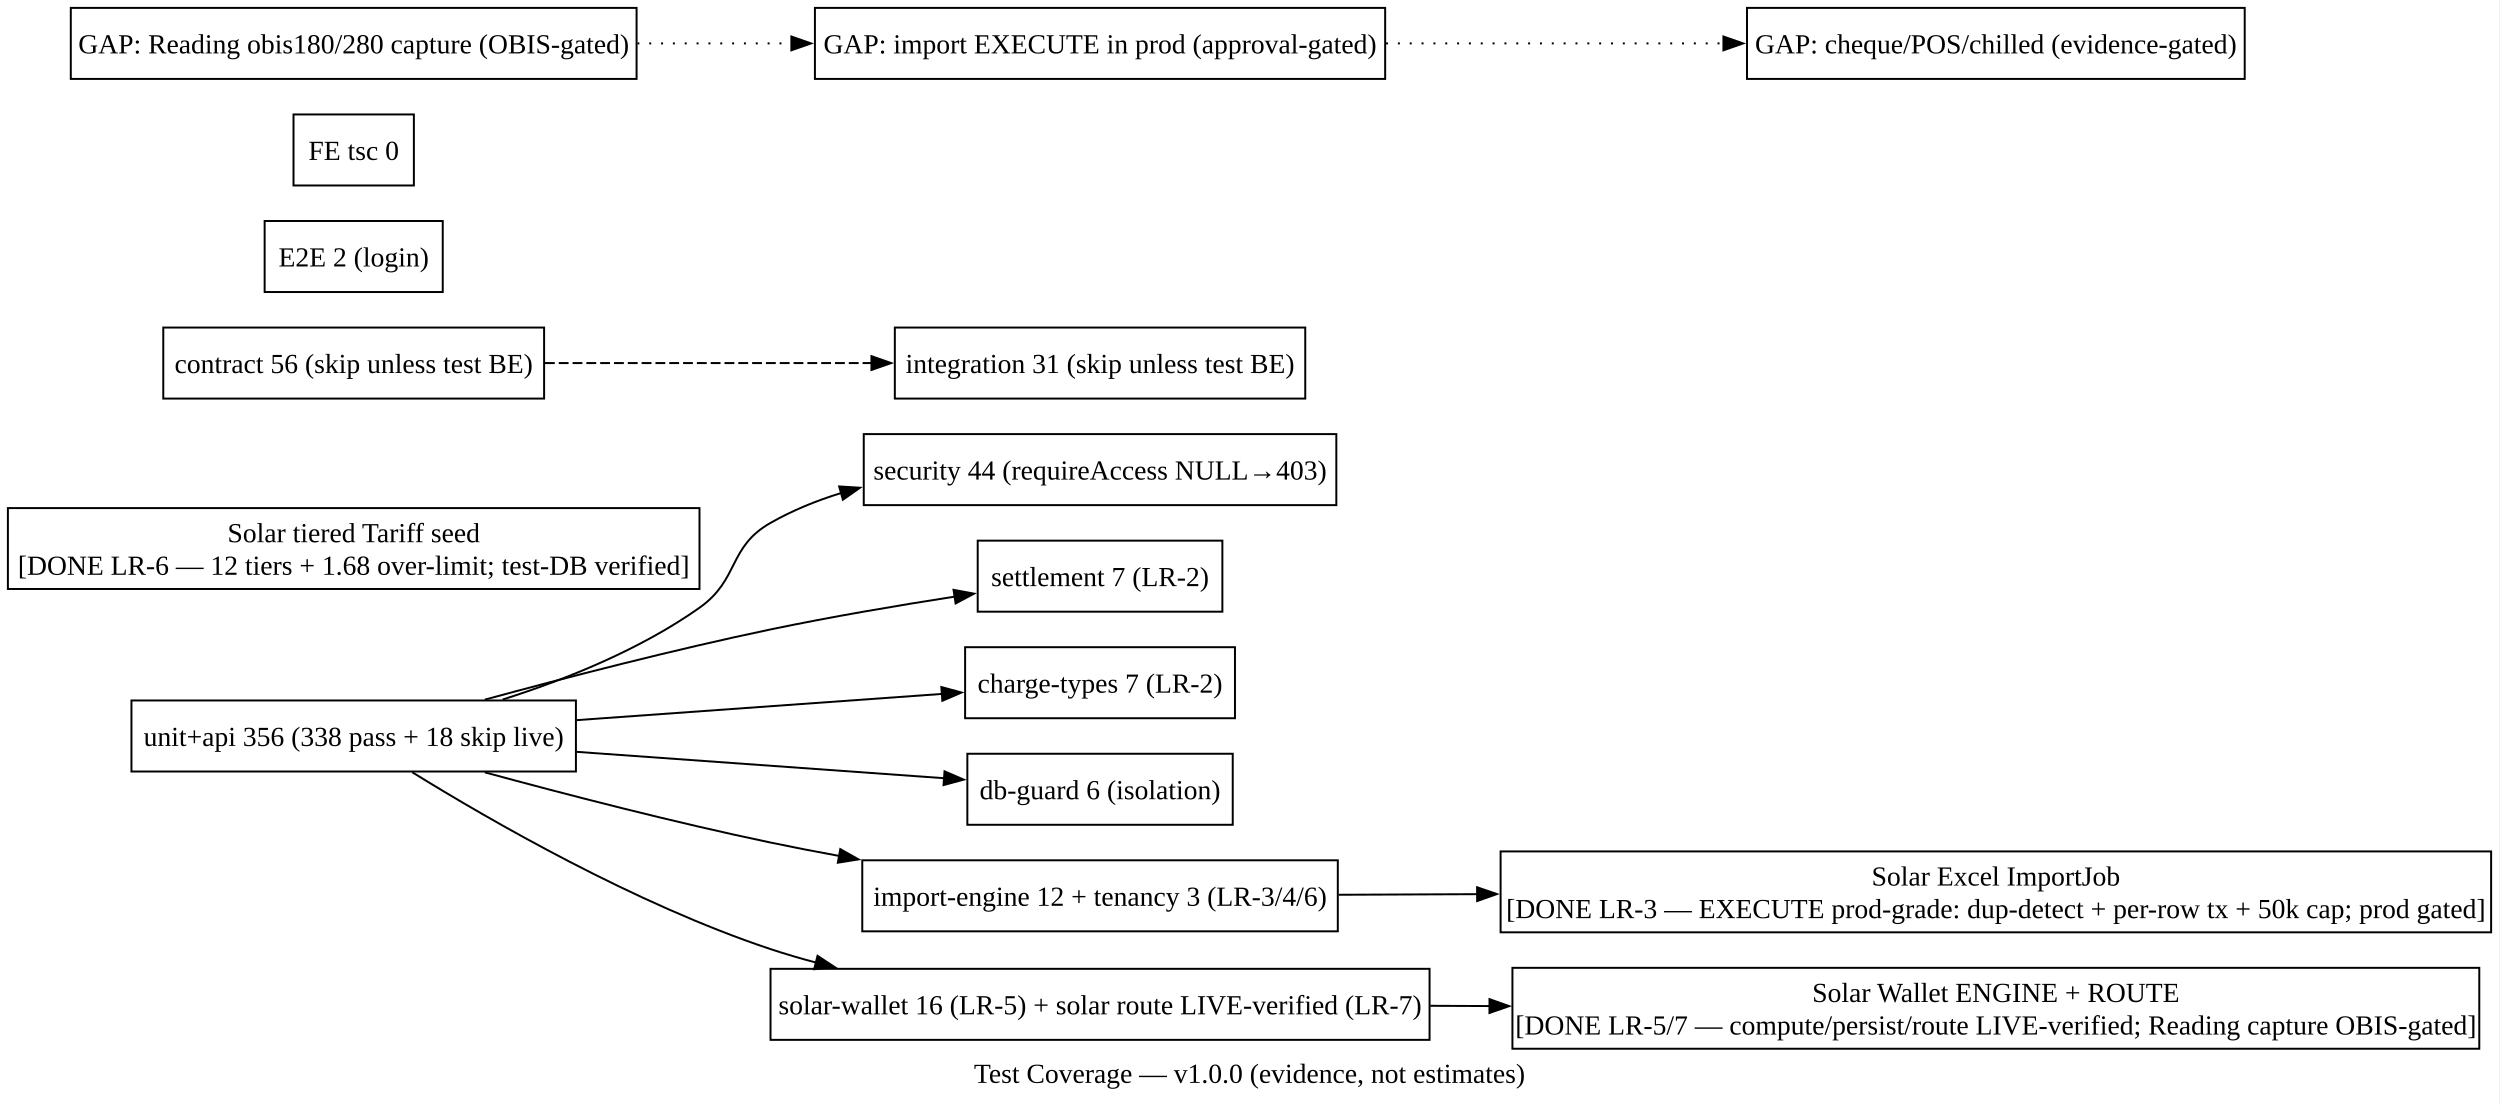
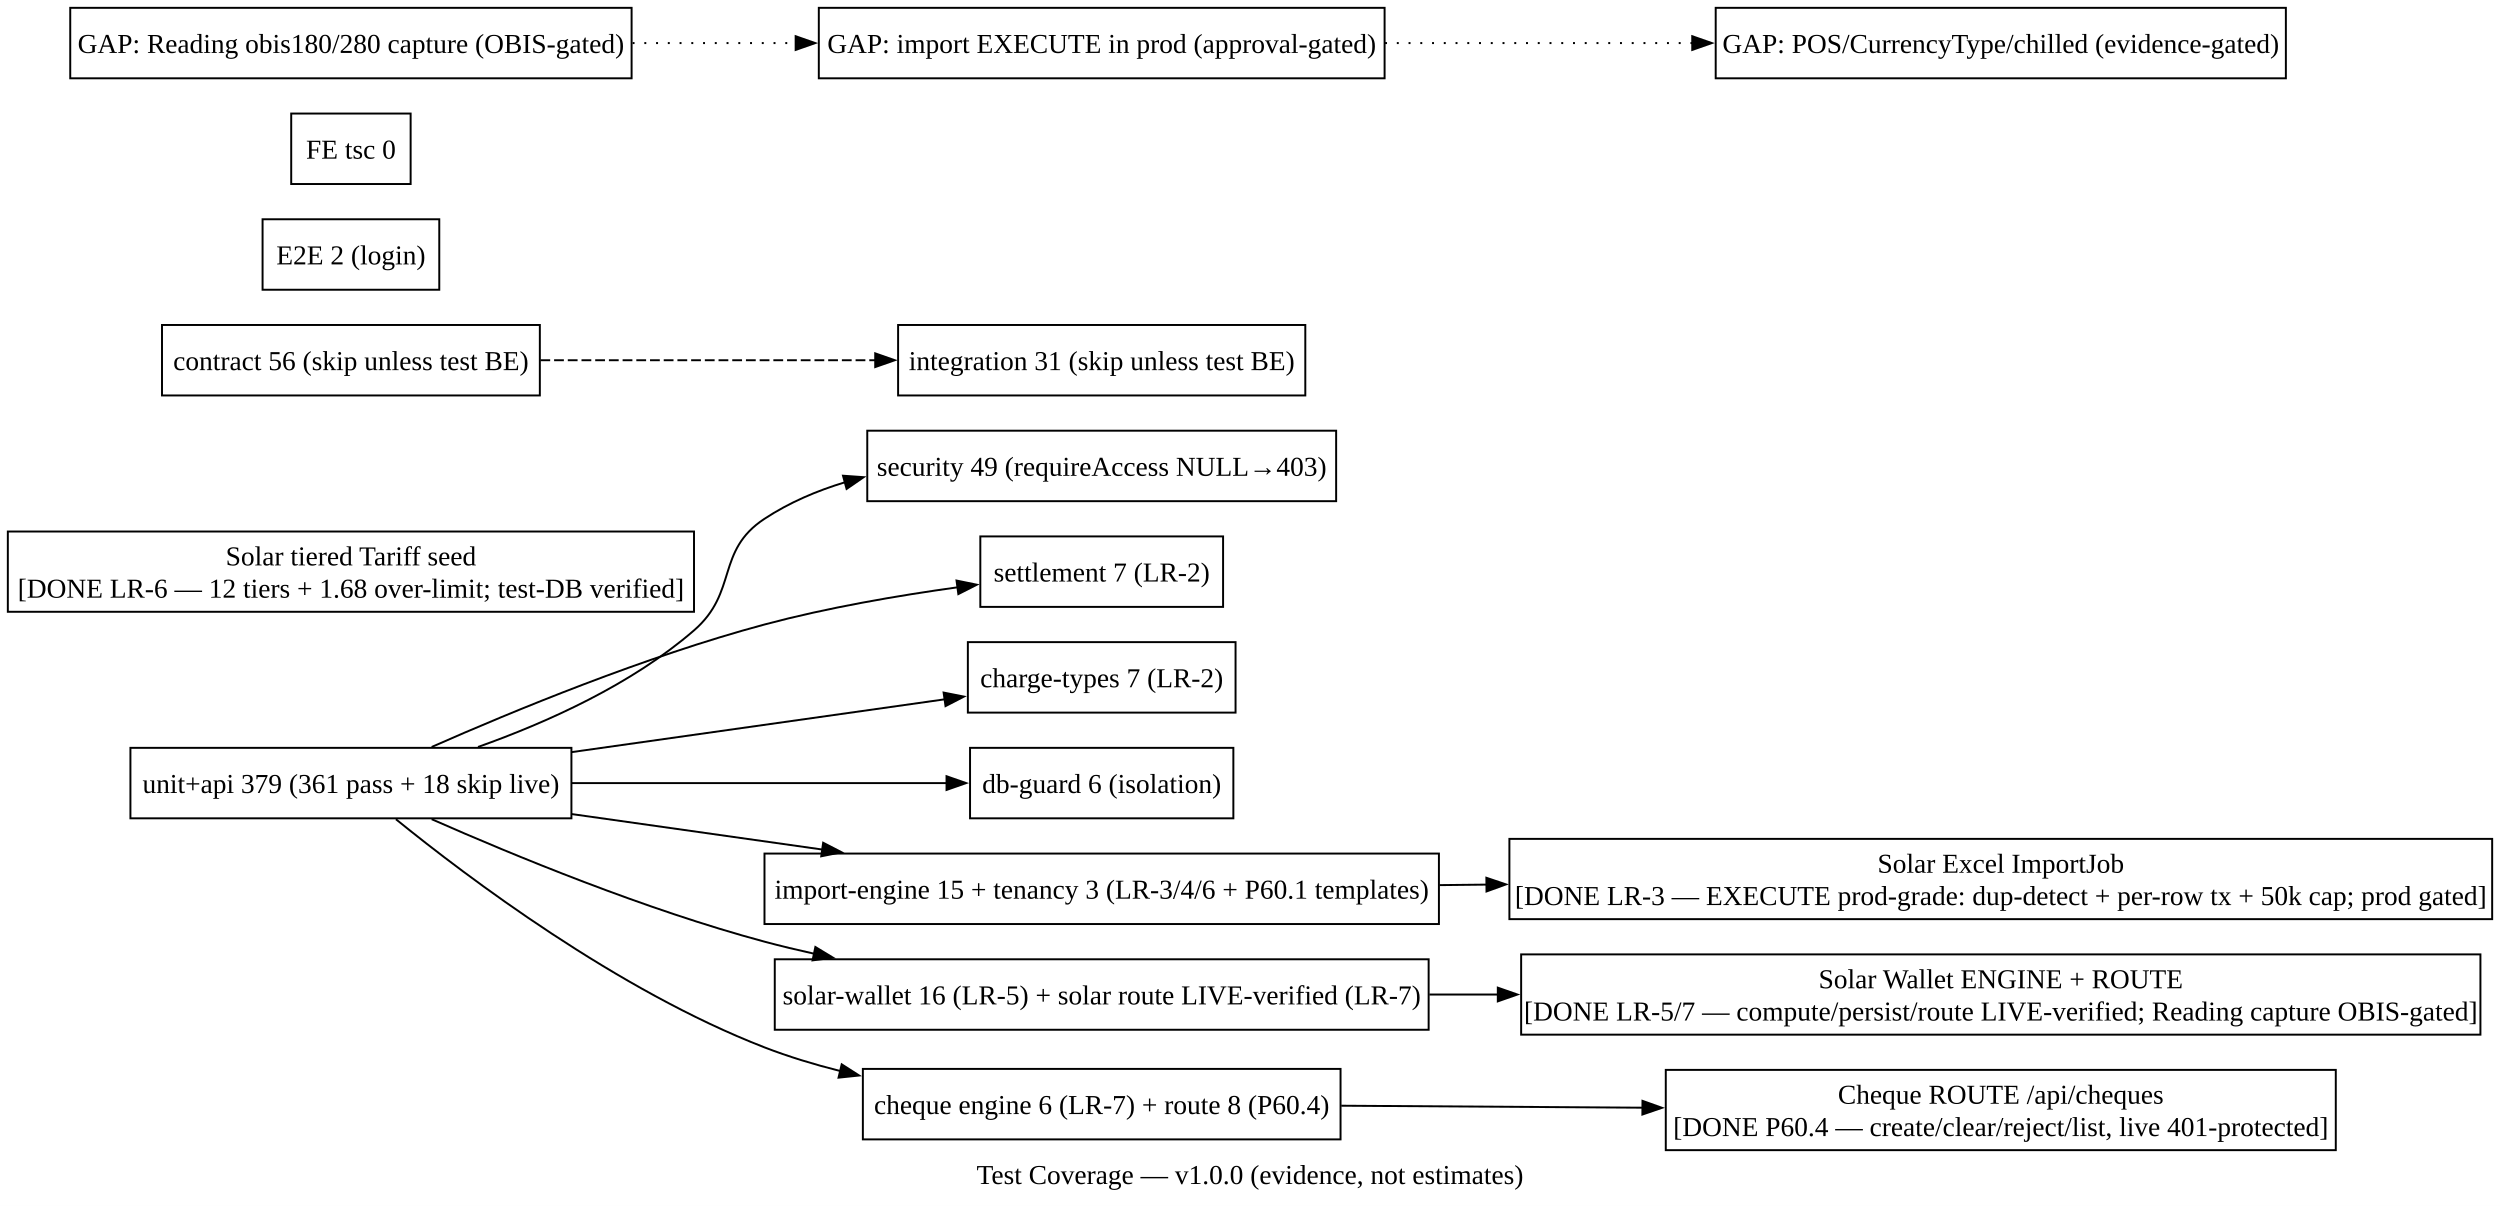
- <svg xmlns="http://www.w3.org/2000/svg" width="1267pt" height="560pt" viewBox="0.00 0.00 1267.00 560.00">
-   <g id="graph0" class="graph" transform="scale(1 1) rotate(0) translate(4 556)">
-     <polygon fill="white" stroke="none" points="-4,4 -4,-556 1262.5,-556 1262.5,4 -4,4" />
-     <text xml:space="preserve" text-anchor="middle" x="629.25" y="-7.2" font-family="Times New Roman,serif" font-size="14.00">Test Coverage — v1.0.0 (evidence, not estimates)</text>
+ <svg xmlns="http://www.w3.org/2000/svg" width="1277pt" height="616pt" viewBox="0.00 0.00 1277.00 616.00">
+   <g id="graph0" class="graph" transform="scale(1 1) rotate(0) translate(4 612)">
+     <polygon fill="white" stroke="none" points="-4,4 -4,-612 1273,-612 1273,4 -4,4" />
+     <text xml:space="preserve" text-anchor="middle" x="634.5" y="-7.2" font-family="Times New Roman,serif" font-size="14.00">Test Coverage — v1.0.0 (evidence, not estimates)</text>
    <g id="node1" class="node">
-       <polygon fill="none" stroke="black" points="287.88,-201 62.62,-201 62.62,-165 287.88,-165 287.88,-201" />
-       <text xml:space="preserve" text-anchor="middle" x="175.25" y="-177.95" font-family="Times New Roman,serif" font-size="14.00">unit+api 356 (338 pass + 18 skip live)</text>
+       <polygon fill="none" stroke="black" points="287.88,-230 62.62,-230 62.62,-194 287.88,-194 287.88,-230" />
+       <text xml:space="preserve" text-anchor="middle" x="175.25" y="-206.95" font-family="Times New Roman,serif" font-size="14.00">unit+api 379 (361 pass + 18 skip live)</text>
    </g>
    <g id="node2" class="node">
-       <polygon fill="none" stroke="black" points="673.25,-336 433.75,-336 433.75,-300 673.25,-300 673.25,-336" />
-       <text xml:space="preserve" text-anchor="middle" x="553.5" y="-312.95" font-family="Times New Roman,serif" font-size="14.00">security 44 (requireAccess NULL→403)</text>
+       <polygon fill="none" stroke="black" points="678.5,-392 439,-392 439,-356 678.5,-356 678.5,-392" />
+       <text xml:space="preserve" text-anchor="middle" x="558.75" y="-368.95" font-family="Times New Roman,serif" font-size="14.00">security 49 (requireAccess NULL→403)</text>
    </g>
    <g id="edge1" class="edge">
-       <path fill="none" stroke="black" d="M250.73,-201.47C283.27,-211.8 320.71,-226.94 350.5,-248 370.85,-262.39 364.84,-278.67 386.5,-291 397.59,-297.31 409.73,-302.26 422.24,-306.12" />
-       <polygon fill="black" stroke="black" points="421.28,-309.48 431.85,-308.82 423.18,-302.74 421.28,-309.48" />
+       <path fill="none" stroke="black" d="M240.17,-230.45C275.56,-243.02 318.69,-262.43 350.5,-290 373.14,-309.63 361.47,-330.53 386.5,-347 399.04,-355.25 413.2,-361.32 427.87,-365.73" />
+       <polygon fill="black" stroke="black" points="426.6,-369.01 437.17,-368.26 428.44,-362.25 426.6,-369.01" />
    </g>
    <g id="node3" class="node">
-       <polygon fill="none" stroke="black" points="615.5,-282 491.5,-282 491.5,-246 615.5,-246 615.5,-282" />
-       <text xml:space="preserve" text-anchor="middle" x="553.5" y="-258.95" font-family="Times New Roman,serif" font-size="14.00">settlement 7 (LR-2)</text>
+       <polygon fill="none" stroke="black" points="620.75,-338 496.75,-338 496.75,-302 620.75,-302 620.75,-338" />
+       <text xml:space="preserve" text-anchor="middle" x="558.75" y="-314.95" font-family="Times New Roman,serif" font-size="14.00">settlement 7 (LR-2)</text>
    </g>
    <g id="edge2" class="edge">
-       <path fill="none" stroke="black" d="M241.71,-201.43C283.02,-212.66 337.62,-226.77 386.5,-237 416.9,-243.36 450.7,-249.1 479.83,-253.63" />
-       <polygon fill="black" stroke="black" points="479.25,-257.08 489.66,-255.14 480.31,-250.17 479.25,-257.08" />
+       <path fill="none" stroke="black" d="M216.49,-230.44C258.2,-248.85 325.67,-276.68 386.5,-293 418.48,-301.58 454.59,-307.77 485.38,-312.04" />
+       <polygon fill="black" stroke="black" points="484.59,-315.46 494.96,-313.33 485.52,-308.53 484.59,-315.46" />
    </g>
    <g id="node4" class="node">
-       <polygon fill="none" stroke="black" points="621.88,-228 485.12,-228 485.12,-192 621.88,-192 621.88,-228" />
-       <text xml:space="preserve" text-anchor="middle" x="553.5" y="-204.95" font-family="Times New Roman,serif" font-size="14.00">charge-types 7 (LR-2)</text>
+       <polygon fill="none" stroke="black" points="627.12,-284 490.38,-284 490.38,-248 627.12,-248 627.12,-284" />
+       <text xml:space="preserve" text-anchor="middle" x="558.75" y="-260.95" font-family="Times New Roman,serif" font-size="14.00">charge-types 7 (LR-2)</text>
    </g>
    <g id="edge3" class="edge">
-       <path fill="none" stroke="black" d="M288.37,-191.05C348.02,-195.33 419.92,-200.49 473.64,-204.34" />
-       <polygon fill="black" stroke="black" points="473.08,-207.81 483.3,-205.03 473.58,-200.83 473.08,-207.81" />
+       <path fill="none" stroke="black" d="M288.13,-227.84C349.33,-236.5 423.66,-247.02 478.77,-254.82" />
+       <polygon fill="black" stroke="black" points="477.99,-258.24 488.38,-256.18 478.97,-251.31 477.99,-258.24" />
    </g>
    <g id="node5" class="node">
-       <polygon fill="none" stroke="black" points="620.75,-174 486.25,-174 486.25,-138 620.75,-138 620.75,-174" />
-       <text xml:space="preserve" text-anchor="middle" x="553.5" y="-150.95" font-family="Times New Roman,serif" font-size="14.00">db-guard 6 (isolation)</text>
+       <polygon fill="none" stroke="black" points="626,-230 491.5,-230 491.5,-194 626,-194 626,-230" />
+       <text xml:space="preserve" text-anchor="middle" x="558.75" y="-206.95" font-family="Times New Roman,serif" font-size="14.00">db-guard 6 (isolation)</text>
    </g>
    <g id="edge4" class="edge">
-       <path fill="none" stroke="black" d="M288.37,-174.95C348.43,-170.64 420.9,-165.44 474.73,-161.58" />
-       <polygon fill="black" stroke="black" points="474.69,-165.09 484.41,-160.89 474.18,-158.11 474.69,-165.09" />
+       <path fill="none" stroke="black" d="M288.13,-212C349.61,-212 424.35,-212 479.53,-212" />
+       <polygon fill="black" stroke="black" points="479.49,-215.5 489.49,-212 479.49,-208.5 479.49,-215.5" />
    </g>
    <g id="node6" class="node">
-       <polygon fill="none" stroke="black" points="674,-120 433,-120 433,-84 674,-84 674,-120" />
-       <text xml:space="preserve" text-anchor="middle" x="553.5" y="-96.95" font-family="Times New Roman,serif" font-size="14.00">import-engine 12 + tenancy 3 (LR-3/4/6)</text>
+       <polygon fill="none" stroke="black" points="731,-176 386.5,-176 386.5,-140 731,-140 731,-176" />
+       <text xml:space="preserve" text-anchor="middle" x="558.75" y="-152.95" font-family="Times New Roman,serif" font-size="14.00">import-engine 15 + tenancy 3 (LR-3/4/6 + P60.1 templates)</text>
    </g>
    <g id="edge5" class="edge">
-       <path fill="none" stroke="black" d="M241.71,-164.57C283.02,-153.34 337.62,-139.23 386.5,-129 397.76,-126.64 409.49,-124.37 421.27,-122.22" />
-       <polygon fill="black" stroke="black" points="421.86,-125.67 431.09,-120.45 420.62,-118.78 421.86,-125.67" />
+       <path fill="none" stroke="black" d="M288.13,-196.16C328.2,-190.49 373.89,-184.02 416.14,-178.04" />
+       <polygon fill="black" stroke="black" points="416.47,-181.53 425.88,-176.67 415.48,-174.6 416.47,-181.53" />
    </g>
    <g id="node7" class="node">
-       <polygon fill="none" stroke="black" points="720.5,-65 386.5,-65 386.5,-29 720.5,-29 720.5,-65" />
-       <text xml:space="preserve" text-anchor="middle" x="553.5" y="-41.95" font-family="Times New Roman,serif" font-size="14.00">solar-wallet 16 (LR-5) + solar route LIVE-verified (LR-7)</text>
+       <polygon fill="none" stroke="black" points="725.75,-122 391.75,-122 391.75,-86 725.75,-86 725.75,-122" />
+       <text xml:space="preserve" text-anchor="middle" x="558.75" y="-98.95" font-family="Times New Roman,serif" font-size="14.00">solar-wallet 16 (LR-5) + solar route LIVE-verified (LR-7)</text>
    </g>
    <g id="edge6" class="edge">
-       <path fill="none" stroke="black" d="M204.93,-164.62C244.29,-140.28 317.96,-97.77 386.5,-75 393.95,-72.53 401.66,-70.26 409.49,-68.19" />
-       <polygon fill="black" stroke="black" points="410.33,-71.59 419.18,-65.76 408.62,-64.8 410.33,-71.59" />
+       <path fill="none" stroke="black" d="M216.49,-193.56C258.2,-175.15 325.67,-147.32 386.5,-131 394.78,-128.78 403.33,-126.72 412,-124.81" />
+       <polygon fill="black" stroke="black" points="412.49,-128.28 421.55,-122.79 411.04,-121.44 412.49,-128.28" />
    </g>
    <g id="node8" class="node">
-       <polygon fill="none" stroke="black" points="1258.5,-124.5 756.5,-124.5 756.5,-83.5 1258.5,-83.5 1258.5,-124.5" />
-       <text xml:space="preserve" text-anchor="middle" x="1007.5" y="-107.2" font-family="Times New Roman,serif" font-size="14.00">Solar Excel ImportJob</text>
-       <text xml:space="preserve" text-anchor="middle" x="1007.5" y="-90.7" font-family="Times New Roman,serif" font-size="14.00">[DONE LR-3 — EXECUTE prod-grade: dup-detect + per-row tx + 50k cap; prod gated]</text>
+       <polygon fill="none" stroke="black" points="680.75,-66 436.75,-66 436.75,-30 680.75,-30 680.75,-66" />
+       <text xml:space="preserve" text-anchor="middle" x="558.75" y="-42.95" font-family="Times New Roman,serif" font-size="14.00">cheque engine 6 (LR-7) + route 8 (P60.4)</text>
    </g>
    <g id="edge7" class="edge">
-       <path fill="none" stroke="black" d="M674.44,-102.53C696.55,-102.63 720.42,-102.73 744.85,-102.84" />
-       <polygon fill="black" stroke="black" points="744.59,-106.34 754.6,-102.89 744.62,-99.34 744.59,-106.34" />
+       <path fill="none" stroke="black" d="M198.23,-193.53C234.77,-163.88 311.46,-106.04 386.5,-77 398.8,-72.24 411.9,-68.26 425.17,-64.93" />
+       <polygon fill="black" stroke="black" points="425.94,-68.34 434.86,-62.63 424.32,-61.53 425.94,-68.34" />
    </g>
    <g id="node9" class="node">
-       <polygon fill="none" stroke="black" points="1252.5,-65.5 762.5,-65.5 762.5,-24.5 1252.5,-24.5 1252.5,-65.5" />
-       <text xml:space="preserve" text-anchor="middle" x="1007.5" y="-48.2" font-family="Times New Roman,serif" font-size="14.00">Solar Wallet ENGINE + ROUTE</text>
-       <text xml:space="preserve" text-anchor="middle" x="1007.5" y="-31.7" font-family="Times New Roman,serif" font-size="14.00">[DONE LR-5/7 — compute/persist/route LIVE-verified; Reading capture OBIS-gated]</text>
+       <polygon fill="none" stroke="black" points="1269,-183.5 767,-183.5 767,-142.5 1269,-142.5 1269,-183.5" />
+       <text xml:space="preserve" text-anchor="middle" x="1018" y="-166.2" font-family="Times New Roman,serif" font-size="14.00">Solar Excel ImportJob</text>
+       <text xml:space="preserve" text-anchor="middle" x="1018" y="-149.7" font-family="Times New Roman,serif" font-size="14.00">[DONE LR-3 — EXECUTE prod-grade: dup-detect + per-row tx + 50k cap; prod gated]</text>
    </g>
    <g id="edge8" class="edge">
-       <path fill="none" stroke="black" d="M720.88,-46.26C730.76,-46.22 740.8,-46.18 750.92,-46.13" />
-       <polygon fill="black" stroke="black" points="750.88,-49.63 760.86,-46.09 750.85,-42.63 750.88,-49.63" />
+       <path fill="none" stroke="black" d="M731.31,-159.88C739.24,-159.96 747.26,-160.05 755.33,-160.14" />
+       <polygon fill="black" stroke="black" points="755.24,-163.64 765.27,-160.25 755.31,-156.64 755.24,-163.64" />
    </g>
    <g id="node10" class="node">
-       <polygon fill="none" stroke="black" points="350.5,-298.5 0,-298.5 0,-257.5 350.5,-257.5 350.5,-298.5" />
-       <text xml:space="preserve" text-anchor="middle" x="175.25" y="-281.2" font-family="Times New Roman,serif" font-size="14.00">Solar tiered Tariff seed</text>
-       <text xml:space="preserve" text-anchor="middle" x="175.25" y="-264.7" font-family="Times New Roman,serif" font-size="14.00">[DONE LR-6 — 12 tiers + 1.68 over-limit; test-DB verified]</text>
+       <polygon fill="none" stroke="black" points="1263,-124.5 773,-124.5 773,-83.5 1263,-83.5 1263,-124.5" />
+       <text xml:space="preserve" text-anchor="middle" x="1018" y="-107.2" font-family="Times New Roman,serif" font-size="14.00">Solar Wallet ENGINE + ROUTE</text>
+       <text xml:space="preserve" text-anchor="middle" x="1018" y="-90.7" font-family="Times New Roman,serif" font-size="14.00">[DONE LR-5/7 — compute/persist/route LIVE-verified; Reading capture OBIS-gated]</text>
+     </g>
+     <g id="edge9" class="edge">
+       <path fill="none" stroke="black" d="M726.12,-104C737.63,-104 749.38,-104 761.22,-104" />
+       <polygon fill="black" stroke="black" points="761.08,-107.5 771.08,-104 761.08,-100.5 761.08,-107.5" />
+     </g>
+     <g id="node12" class="node">
+       <polygon fill="none" stroke="black" points="1189.12,-65.5 846.88,-65.5 846.88,-24.5 1189.12,-24.5 1189.12,-65.5" />
+       <text xml:space="preserve" text-anchor="middle" x="1018" y="-48.2" font-family="Times New Roman,serif" font-size="14.00">Cheque ROUTE /api/cheques</text>
+       <text xml:space="preserve" text-anchor="middle" x="1018" y="-31.7" font-family="Times New Roman,serif" font-size="14.00">[DONE P60.4 — create/clear/reject/list, live 401-protected]</text>
+     </g>
+     <g id="edge10" class="edge">
+       <path fill="none" stroke="black" d="M681.08,-47.2C728.29,-46.89 783.38,-46.53 835.13,-46.19" />
+       <polygon fill="black" stroke="black" points="834.98,-49.69 844.96,-46.13 834.93,-42.69 834.98,-49.69" />
    </g>
    <g id="node11" class="node">
-       <polygon fill="none" stroke="black" points="271.75,-390 78.75,-390 78.75,-354 271.75,-354 271.75,-390" />
-       <text xml:space="preserve" text-anchor="middle" x="175.25" y="-366.95" font-family="Times New Roman,serif" font-size="14.00">contract 56 (skip unless test BE)</text>
-     </g>
-     <g id="node12" class="node">
-       <polygon fill="none" stroke="black" points="657.5,-390 449.5,-390 449.5,-354 657.5,-354 657.5,-390" />
-       <text xml:space="preserve" text-anchor="middle" x="553.5" y="-366.95" font-family="Times New Roman,serif" font-size="14.00">integration 31 (skip unless test BE)</text>
-     </g>
-     <g id="edge9" class="edge">
-       <path fill="none" stroke="black" stroke-dasharray="5,2" d="M272.17,-372C322.57,-372 384.71,-372 437.67,-372" />
-       <polygon fill="black" stroke="black" points="437.65,-375.5 447.65,-372 437.65,-368.5 437.65,-375.5" />
+       <polygon fill="none" stroke="black" points="350.5,-340.5 0,-340.5 0,-299.5 350.5,-299.5 350.5,-340.5" />
+       <text xml:space="preserve" text-anchor="middle" x="175.25" y="-323.2" font-family="Times New Roman,serif" font-size="14.00">Solar tiered Tariff seed</text>
+       <text xml:space="preserve" text-anchor="middle" x="175.25" y="-306.7" font-family="Times New Roman,serif" font-size="14.00">[DONE LR-6 — 12 tiers + 1.68 over-limit; test-DB verified]</text>
    </g>
    <g id="node13" class="node">
-       <polygon fill="none" stroke="black" points="220.38,-444 130.12,-444 130.12,-408 220.38,-408 220.38,-444" />
-       <text xml:space="preserve" text-anchor="middle" x="175.25" y="-420.95" font-family="Times New Roman,serif" font-size="14.00">E2E 2 (login)</text>
+       <polygon fill="none" stroke="black" points="271.75,-446 78.75,-446 78.75,-410 271.75,-410 271.75,-446" />
+       <text xml:space="preserve" text-anchor="middle" x="175.25" y="-422.95" font-family="Times New Roman,serif" font-size="14.00">contract 56 (skip unless test BE)</text>
    </g>
    <g id="node14" class="node">
-       <polygon fill="none" stroke="black" points="205.75,-498 144.75,-498 144.75,-462 205.75,-462 205.75,-498" />
-       <text xml:space="preserve" text-anchor="middle" x="175.25" y="-474.95" font-family="Times New Roman,serif" font-size="14.00">FE tsc 0</text>
+       <polygon fill="none" stroke="black" points="662.75,-446 454.75,-446 454.75,-410 662.75,-410 662.75,-446" />
+       <text xml:space="preserve" text-anchor="middle" x="558.75" y="-422.95" font-family="Times New Roman,serif" font-size="14.00">integration 31 (skip unless test BE)</text>
+     </g>
+     <g id="edge11" class="edge">
+       <path fill="none" stroke="black" stroke-dasharray="5,2" d="M272.03,-428C323.95,-428 388.49,-428 443.08,-428" />
+       <polygon fill="black" stroke="black" points="443.06,-431.5 453.06,-428 443.06,-424.5 443.06,-431.5" />
    </g>
    <g id="node15" class="node">
-       <polygon fill="none" stroke="black" points="318.62,-552 31.88,-552 31.88,-516 318.62,-516 318.62,-552" />
-       <text xml:space="preserve" text-anchor="middle" x="175.25" y="-528.95" font-family="Times New Roman,serif" font-size="14.00">GAP: Reading obis180/280 capture (OBIS-gated)</text>
+       <polygon fill="none" stroke="black" points="220.38,-500 130.12,-500 130.12,-464 220.38,-464 220.38,-500" />
+       <text xml:space="preserve" text-anchor="middle" x="175.25" y="-476.95" font-family="Times New Roman,serif" font-size="14.00">E2E 2 (login)</text>
    </g>
    <g id="node16" class="node">
-       <polygon fill="none" stroke="black" points="698,-552 409,-552 409,-516 698,-516 698,-552" />
-       <text xml:space="preserve" text-anchor="middle" x="553.5" y="-528.95" font-family="Times New Roman,serif" font-size="14.00">GAP: import EXECUTE in prod (approval-gated)</text>
-     </g>
-     <g id="edge10" class="edge">
-       <path fill="none" stroke="black" stroke-dasharray="1,5" d="M319.03,-534C344.56,-534 371.28,-534 397.15,-534" />
-       <polygon fill="black" stroke="black" points="397.06,-537.5 407.06,-534 397.06,-530.5 397.06,-537.5" />
+       <polygon fill="none" stroke="black" points="205.75,-554 144.75,-554 144.75,-518 205.75,-518 205.75,-554" />
+       <text xml:space="preserve" text-anchor="middle" x="175.25" y="-530.95" font-family="Times New Roman,serif" font-size="14.00">FE tsc 0</text>
    </g>
    <g id="node17" class="node">
-       <polygon fill="none" stroke="black" points="1133.62,-552 881.38,-552 881.38,-516 1133.62,-516 1133.62,-552" />
-       <text xml:space="preserve" text-anchor="middle" x="1007.5" y="-528.95" font-family="Times New Roman,serif" font-size="14.00">GAP: cheque/POS/chilled (evidence-gated)</text>
+       <polygon fill="none" stroke="black" points="318.62,-608 31.88,-608 31.88,-572 318.62,-572 318.62,-608" />
+       <text xml:space="preserve" text-anchor="middle" x="175.25" y="-584.95" font-family="Times New Roman,serif" font-size="14.00">GAP: Reading obis180/280 capture (OBIS-gated)</text>
    </g>
-     <g id="edge11" class="edge">
-       <path fill="none" stroke="black" stroke-dasharray="1,5" d="M698.45,-534C753.22,-534 815.42,-534 869.53,-534" />
-       <polygon fill="black" stroke="black" points="869.43,-537.5 879.43,-534 869.43,-530.5 869.43,-537.5" />
+     <g id="node18" class="node">
+       <polygon fill="none" stroke="black" points="703.25,-608 414.25,-608 414.25,-572 703.25,-572 703.25,-608" />
+       <text xml:space="preserve" text-anchor="middle" x="558.75" y="-584.95" font-family="Times New Roman,serif" font-size="14.00">GAP: import EXECUTE in prod (approval-gated)</text>
+     </g>
+     <g id="edge12" class="edge">
+       <path fill="none" stroke="black" stroke-dasharray="1,5" d="M319.12,-590C346.36,-590 374.99,-590 402.59,-590" />
+       <polygon fill="black" stroke="black" points="402.42,-593.5 412.42,-590 402.42,-586.5 402.42,-593.5" />
+     </g>
+     <g id="node19" class="node">
+       <polygon fill="none" stroke="black" points="1163.62,-608 872.38,-608 872.38,-572 1163.62,-572 1163.62,-608" />
+       <text xml:space="preserve" text-anchor="middle" x="1018" y="-584.95" font-family="Times New Roman,serif" font-size="14.00">GAP: POS/CurrencyType/chilled (evidence-gated)</text>
+     </g>
+     <g id="edge13" class="edge">
+       <path fill="none" stroke="black" stroke-dasharray="1,5" d="M703.49,-590C753.39,-590 809.58,-590 860.47,-590" />
+       <polygon fill="black" stroke="black" points="860.4,-593.5 870.4,-590 860.4,-586.5 860.4,-593.5" />
    </g>
  </g>
</svg>
